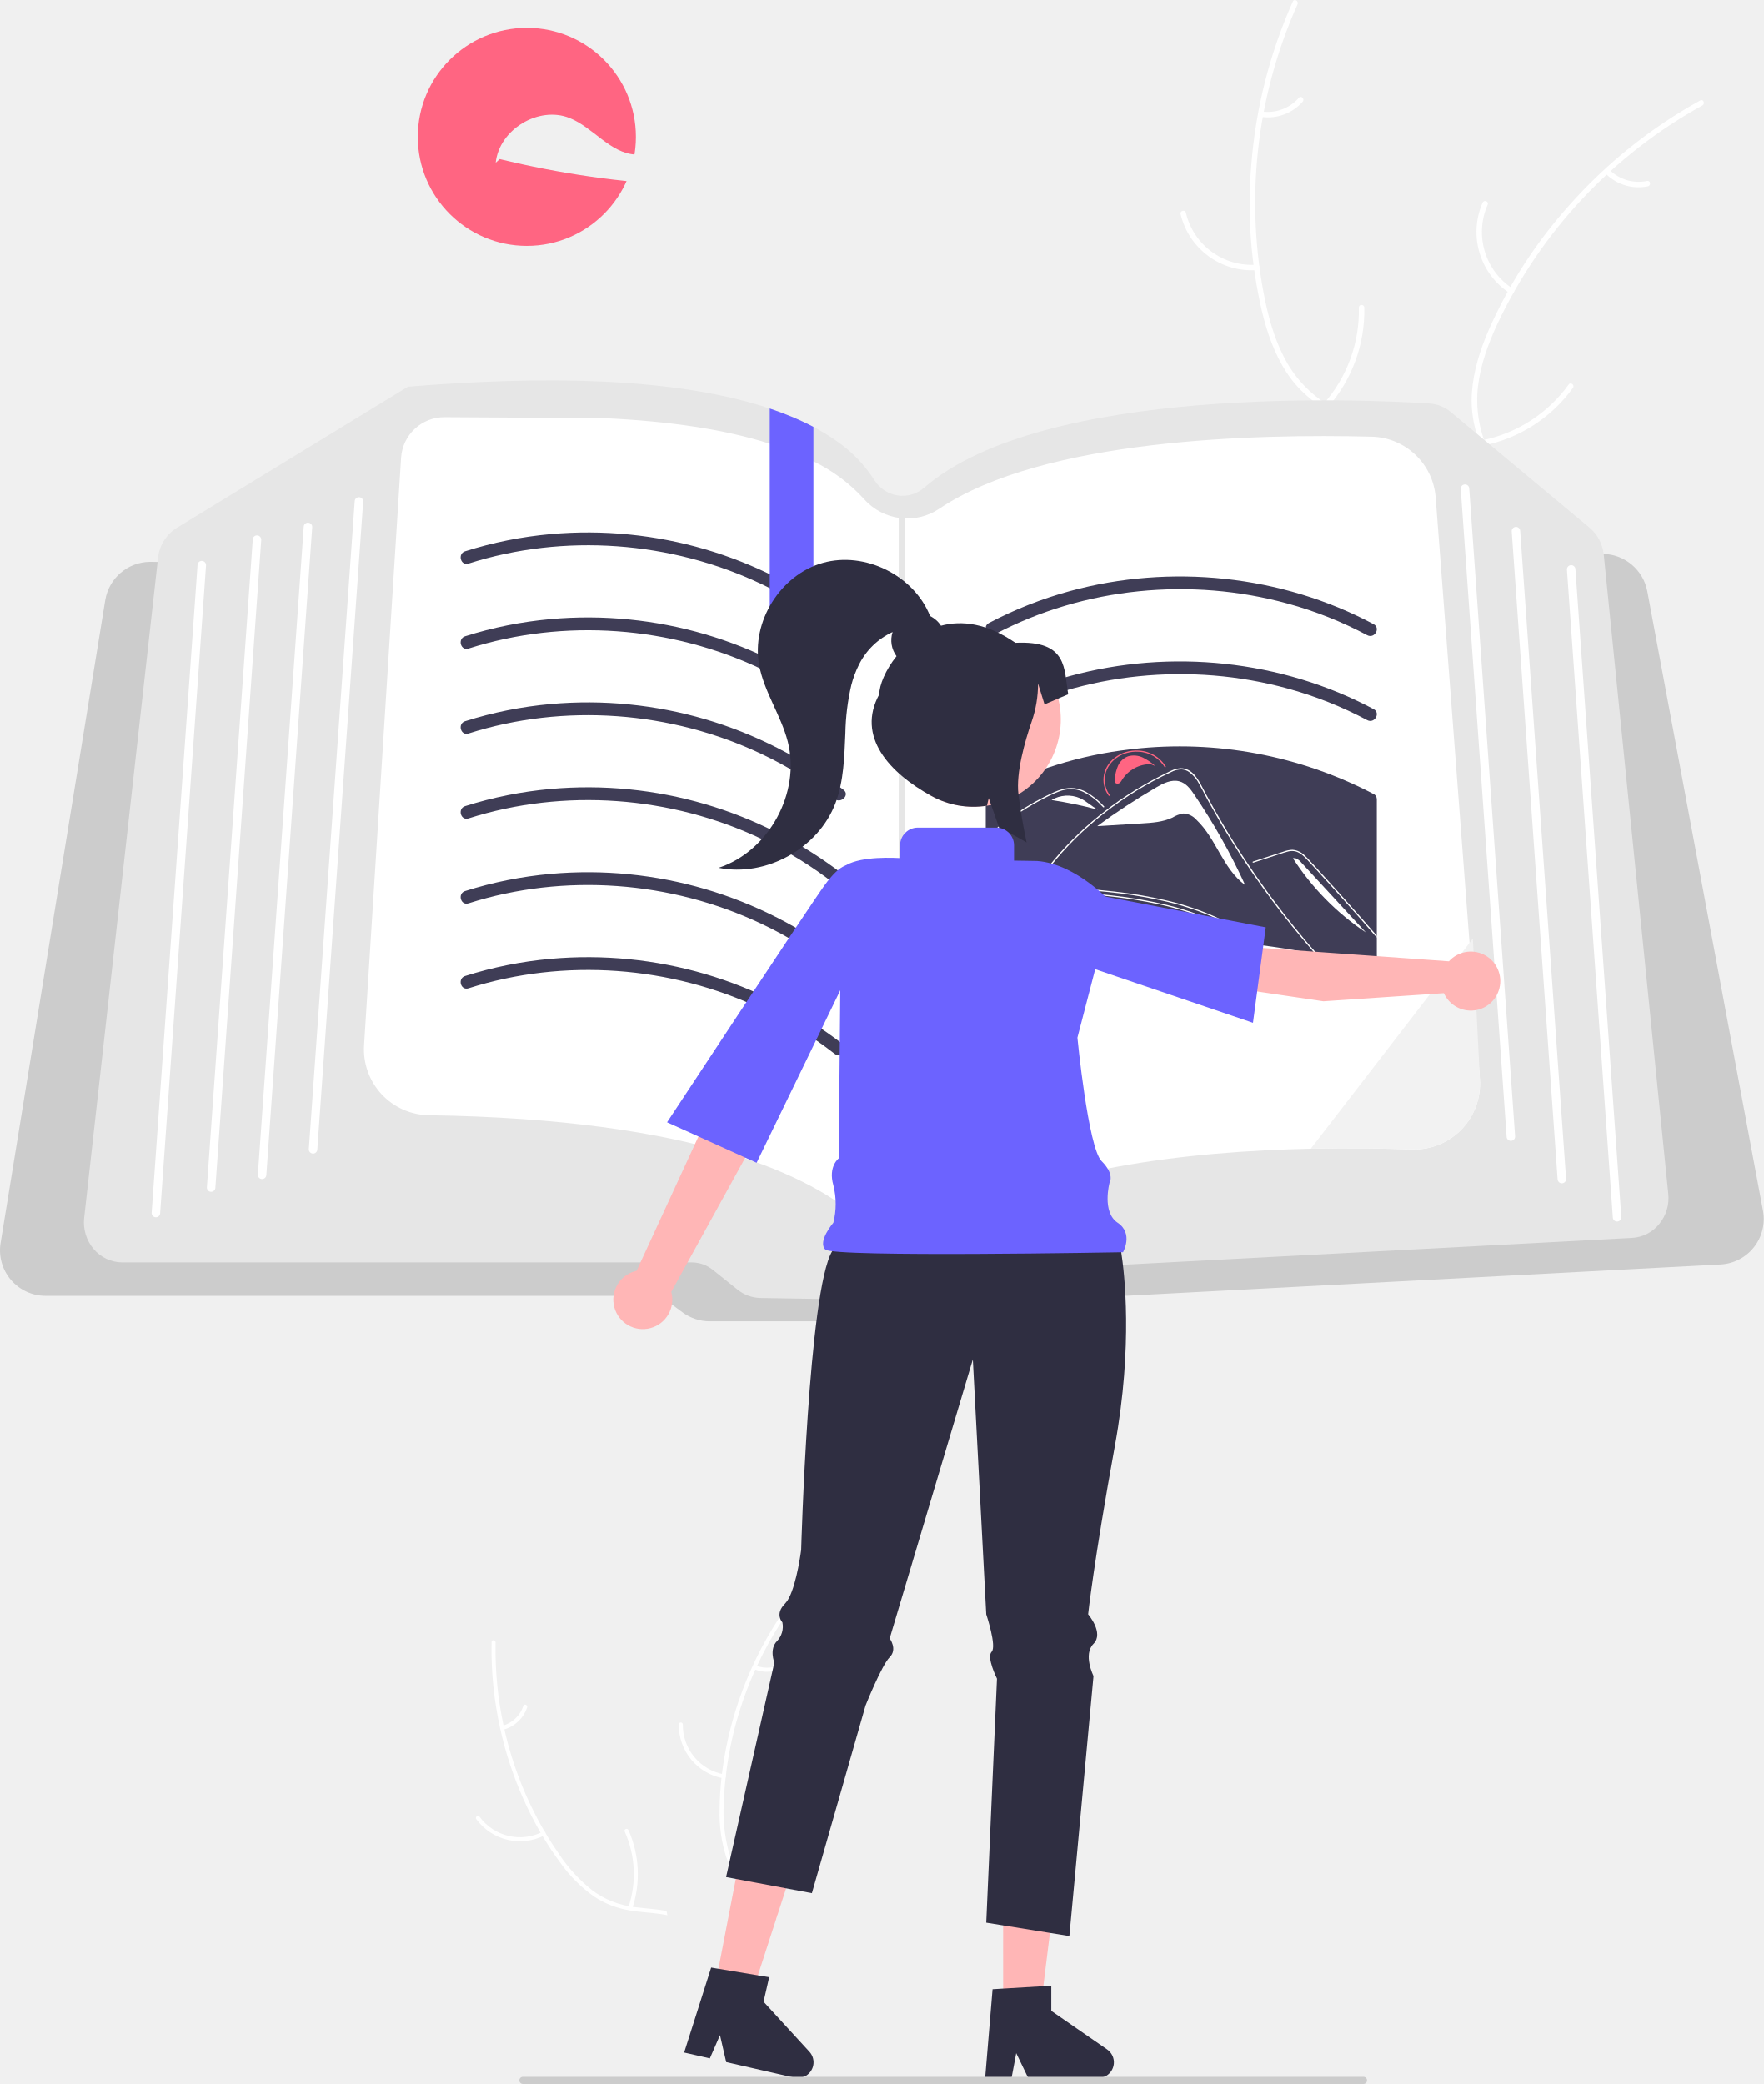
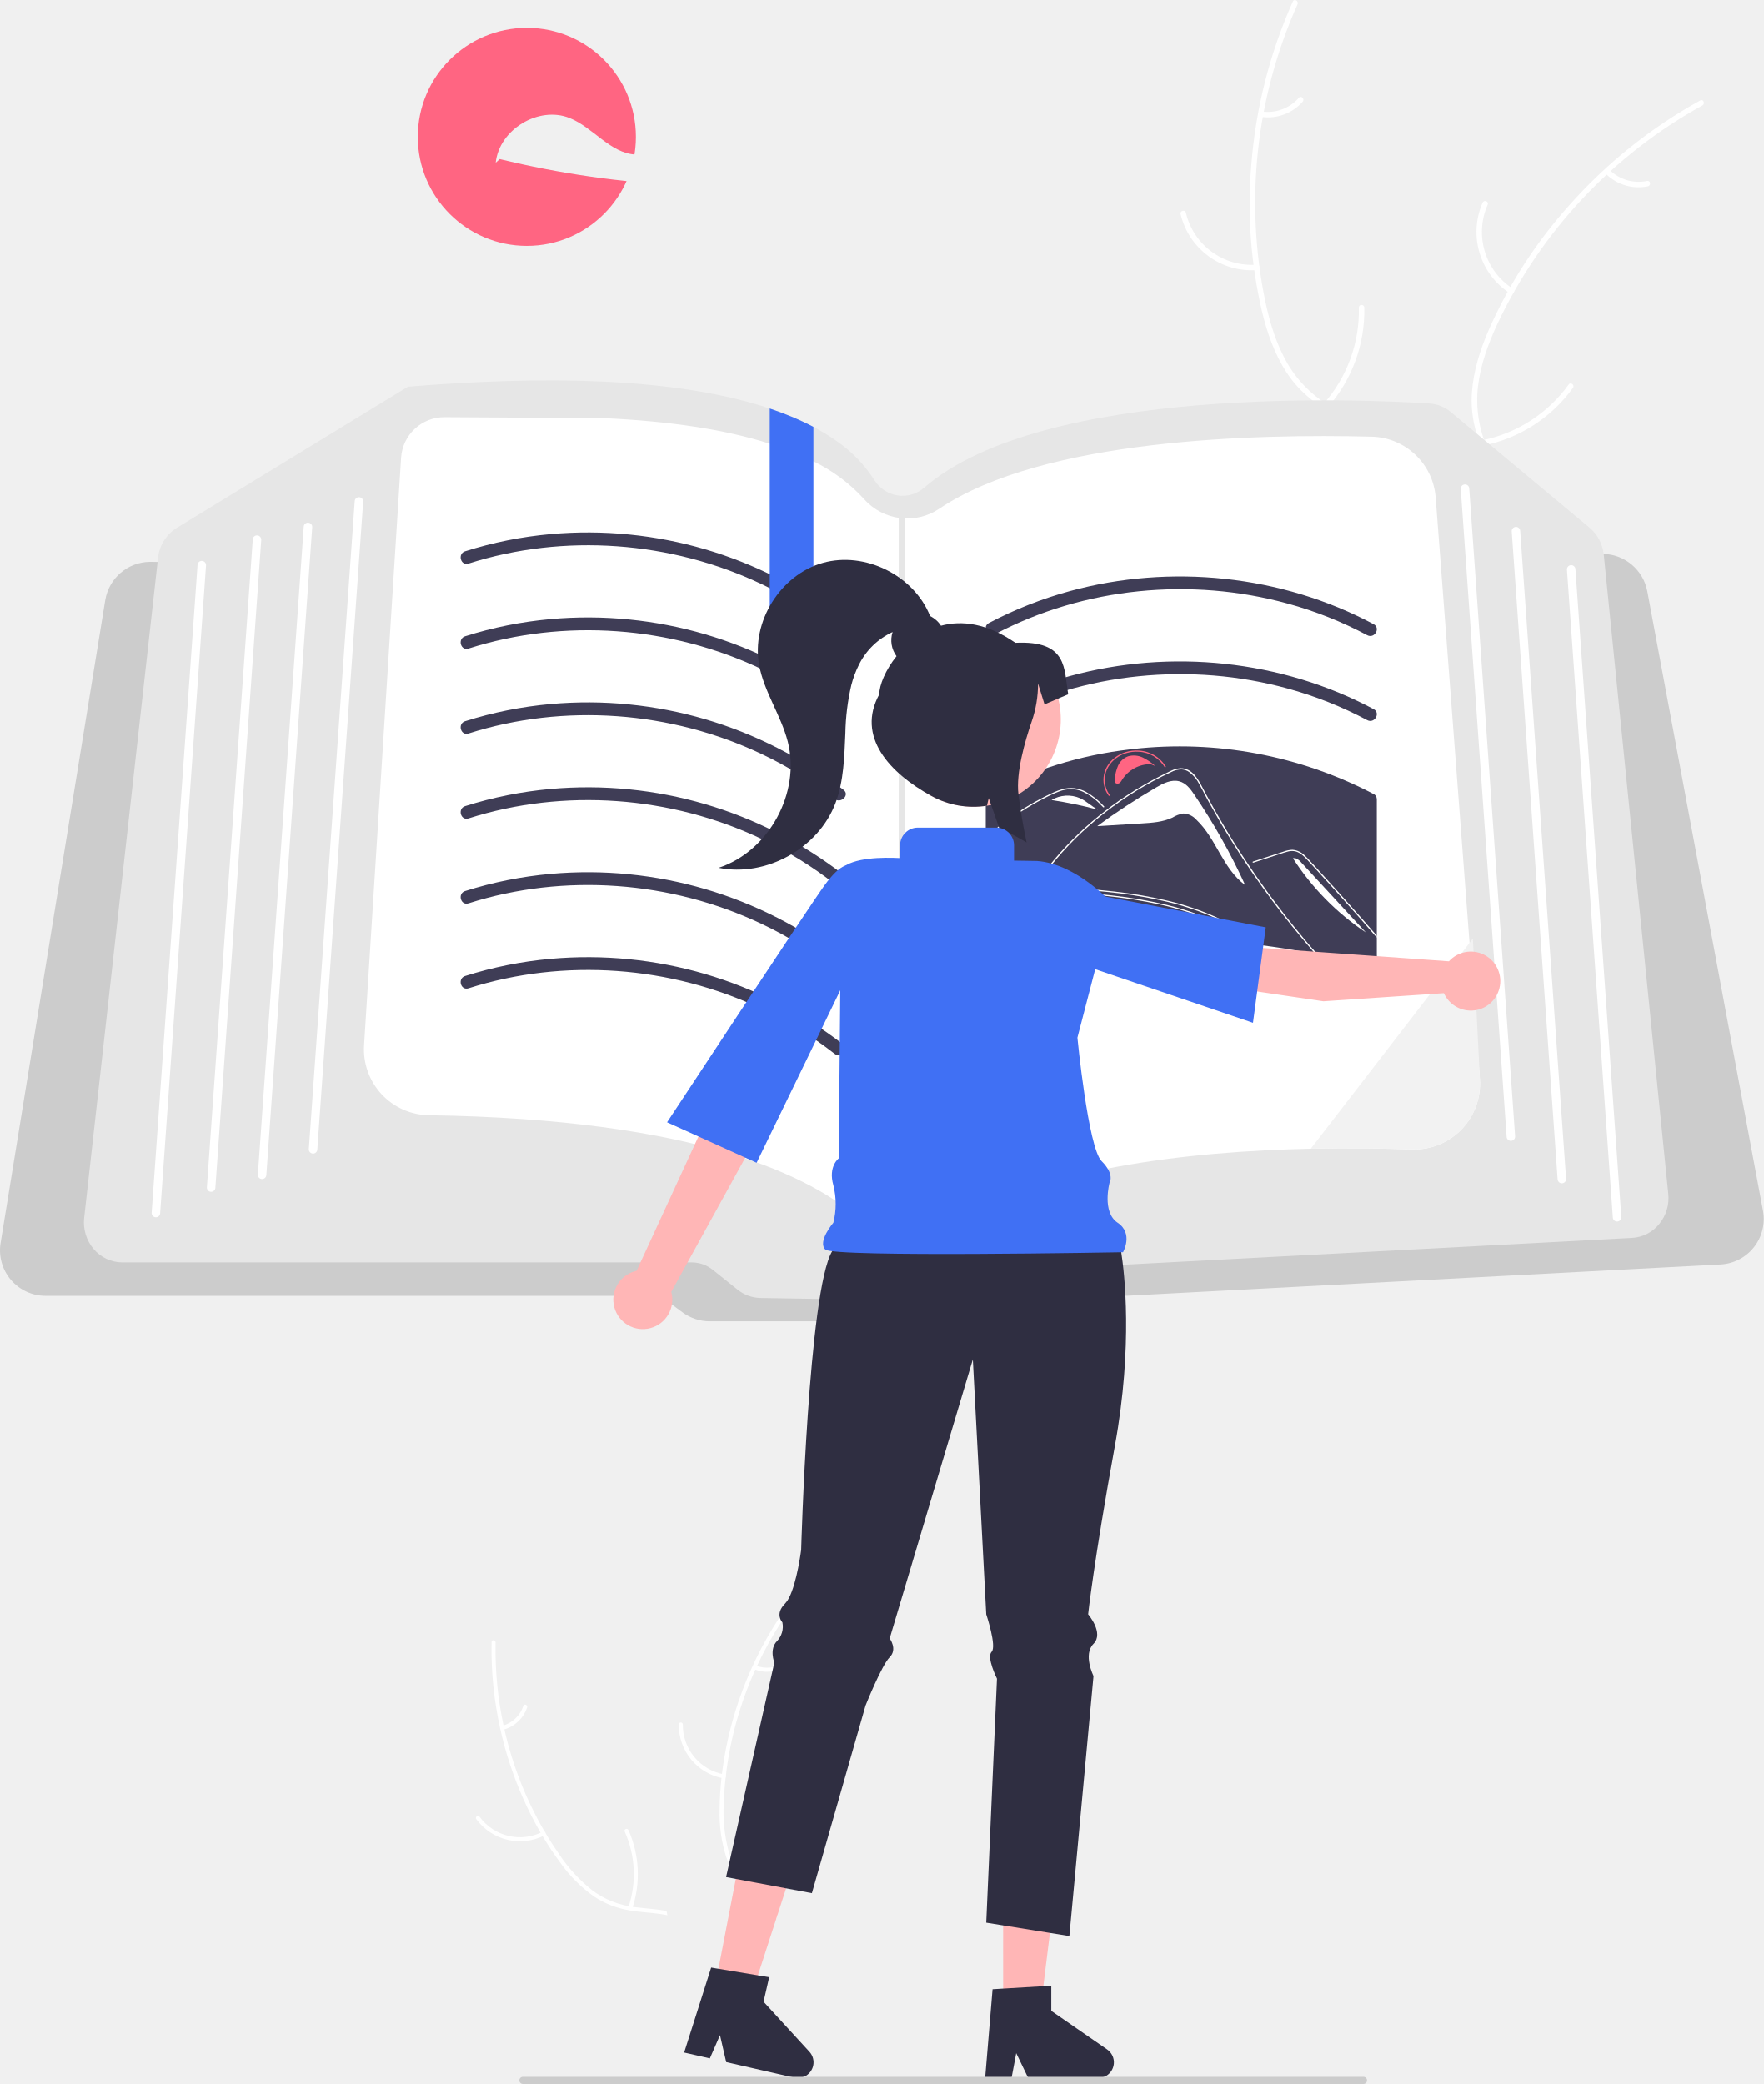
<svg xmlns="http://www.w3.org/2000/svg" data-name="Layer 1" width="588.141" height="694.97" viewBox="0 0 588.141 694.97">
  <path d="M562.42,761.875l-1.87,8.18.45.49c-.1.25-.2.5-.32.75a57.644,57.644,0,0,1-3.4,6.52c-1.68,2.79-3.56,5.48-5.51,8.12-1.07,1.46-2.17,2.91-3.27,4.35a1.207,1.207,0,0,1-.1.14.879.879,0,0,1,.05-.15l-.36-.08-2.07-8.98-.63,1.42v.01l-1.02,2.35c.08.43.16.85.26,1.27-.01-.01-.01-.03-.02-.04-.01-.01-.01-.01-.01-.02-.13-.28-.27-.55-.4-.83l-1.56,3.58-3.16-.72c-1.66-.86-3.32-1.73-4.97-2.63-22.54-12.23-43.41-27.84-57.46-49.09a96.904,96.904,0,0,1-12.51-27.53c-5.33-19.42-4.41-40.32,5.29-57.67a.01.01,0,0,1,.01-.01q.36-.66.75-1.32c.19.5.37,1,.57,1.5v.01a136.268,136.268,0,0,0,9.41,19.65c.28.49.56.98.86,1.46a140.976,140.976,0,0,0,34.32,38.94,1.059,1.059,0,0,0,.12.1,1.437,1.437,0,0,0,.15.11q4.59,3.6,9.49,6.77v.01c2.55,1.66,5.17,3.23,7.83,4.72,5.67,3.16,11.84,6.2,17.14,9.99,5.15,3.67,9.49,8.04,11.8,13.89.18.47.35.94.5,1.41l-4.12,12.71Z" transform="translate(-305.9296 -102.515)" fill="#f0f0f0" />
  <path d="M545.39,782.635v.01l-1.02,2.35c-1.54-8.56.29-17.61-.98-26.28-.14-.97-.32-1.94-.55-2.9-1.3-5.48-4.27-10.61-9.55-13.06a21.848,21.848,0,0,0-4.82-1.55c-3.28-.7-6.7-.85-10.01-1.24-.83-.1-1.65-.21-2.45-.36a30.089,30.089,0,0,1-11.98-4.63,47.72,47.72,0,0,1-11.4-11.46,102.333,102.333,0,0,1-5.75-8.66c-.24-.38-.46-.77-.69-1.16a121.345,121.345,0,0,1-10.13-22.6,118.532,118.532,0,0,1-3.36-12.24,121.368,121.368,0,0,1-2.87-27.54.01.01,0,0,1,.01-.01c-.01-.42,0-.84.01-1.26.02-.86,1.35-.67,1.33.19-.01.42-.02.83-.02,1.25v.01a120.888,120.888,0,0,0,2.67,26.4c.1.44.2.88.29,1.32a119.712,119.712,0,0,0,13.47,34.19c.07.12.14.24.22.36,1.45,2.47,3.01,4.87,4.65,7.22a51.898,51.898,0,0,0,10.98,11.92,28.666,28.666,0,0,0,12.16,5.27c.44.08.88.16,1.33.23.35.06.71.11,1.07.15,3.37.42,6.83.58,10.18,1.22a26.991,26.991,0,0,1,4.47,1.25,18.152,18.152,0,0,1,10.32,10.68,31.583,31.583,0,0,1,1.82,7.25c.11.81.19,1.62.26,2.44v.01c.1,1.32.15,2.65.17,3.98.02,1.66-.01,3.32-.05,4.97A85.303,85.303,0,0,0,545.39,782.635Z" transform="translate(-305.9296 -102.515)" fill="#fff" />
  <path d="M487.449,714.575A18.018,18.018,0,0,1,464.755,709.159c-.509-.699.554-1.523,1.064-.822a16.684,16.684,0,0,0,21.121,4.995c.769-.395,1.275.85.51,1.244Z" transform="translate(-305.9296 -102.515)" fill="#fff" />
  <path d="M515.47,738.575a34.728,34.728,0,0,0-1.23-25.279c-.355-.79.889-1.299,1.244-.51a36.123,36.123,0,0,1,1.226,26.308c-.279.821-1.517.297-1.24-.519Z" transform="translate(-305.9296 -102.515)" fill="#fff" />
  <path d="M473.442,678.019a10.199,10.199,0,0,0,7.022-6.659c.268-.824,1.506-.3,1.24.519a11.429,11.429,0,0,1-7.752,7.384.695.695,0,0,1-.877-.367.675.675,0,0,1,.367-.877Z" transform="translate(-305.9296 -102.515)" fill="#fff" />
  <path d="M548.34,790.505c.02-.03.04-.05.06-.08-.04.12-.08.24-.11.37Z" transform="translate(-305.9296 -102.515)" fill="#f0f0f0" />
  <path d="M578.07,728.945l-1.4,4.9-8.6-1.61-2.85,8.79-.49,1.51-1.95,6.01-4.12,12.71,3.76.62-1.87,8.18.45.49.14.15.93,1.02,5.66,6.18-15.48,13.25-2.48-.57-1.27-.29a1.207,1.207,0,0,1-.1.14.879.879,0,0,1,.05-.15l-.36-.08-2.07-8.98-.63,1.42v.01l-1.02,2.35c.08.43.16.85.26,1.27-.01-.01-.01-.03-.02-.04-.01-.01-.01-.01-.01-.02-.13-.28-.27-.55-.4-.83-1.98-4.13-3.87-8.32-5.62-12.56a184.486,184.486,0,0,1-10.11-31.61c-.1-.47-.21-.94-.29-1.42v-.01a131.234,131.234,0,0,1-2.67-21.24v-.01a114.851,114.851,0,0,1,.12-11.73,96.392,96.392,0,0,1,6.57-29.43c.02-.05.04-.09.06-.14,7.13-17.94,19.68-33.5,36.74-41.79.71-.36,1.44-.7,2.17-1.02h.02l.01-.01c.46-.2.91-.39,1.37-.59-.15.52-.31,1.04-.45,1.57a133.75,133.75,0,0,0-4.32,21.35v.01c-.08.55-.15,1.12-.21,1.68v.01a141.584,141.584,0,0,0,4.02,51.96c.01.05.03.09.04.14A135.988,135.988,0,0,0,578.07,728.945Z" transform="translate(-305.9296 -102.515)" fill="#f0f0f0" />
  <path d="M562.07,771.715c-.79,1.06-1.6,2.09-2.42,3.12-.79.99-1.58,1.98-2.37,2.98a57.418,57.418,0,0,0-5.51,8.12,28.472,28.472,0,0,0-2,4.64l-1.27-.29a1.207,1.207,0,0,1-.1.14.879.879,0,0,1,.05-.15c2.33-7.28,7.63-12.92,12.23-18.98.16-.2.31-.4.46-.6Z" transform="translate(-305.9296 -102.515)" fill="#fff" />
  <path d="M572.9,634.375c-.26.33-.53.67-.78,1.01q-2.925,3.795-5.53,7.83a117.992,117.992,0,0,0-8.22,14.85c-.19.4-.38.81-.56,1.22a119.263,119.263,0,0,0-9.84,35.44c-.02.12-.03.23-.04.35q-.495,4.29-.64,8.61a51.782,51.782,0,0,0,1.59,16.12c.2.69.42,1.37.66,2.03a27.345,27.345,0,0,0,2.25,4.65,27.923,27.923,0,0,0,2.14,3.09c.47.6.96,1.19,1.48,1.76.3.33.61.66.92.99.26.25.51.51.77.76,2.7,2.62,5.68,5.05,8.12,7.94l-.49,1.51c-2.35-2.98-5.38-5.45-8.11-8.05a37.897,37.897,0,0,1-4.66-5.28c-.18-.26-.37-.52-.54-.79a26.749,26.749,0,0,1-2.39-4.29c-.34-.75-.65-1.52-.93-2.32a47.893,47.893,0,0,1-2.2-16,103.415,103.415,0,0,1,.62-10.39c.04-.45.09-.89.15-1.34a121.638,121.638,0,0,1,5.52-24.14,122.66,122.66,0,0,1,13.76-28.18q2.475-3.765,5.25-7.35c.24-.33.49-.65.75-.98C572.48,632.745,573.43,633.695,572.9,634.375Z" transform="translate(-305.9296 -102.515)" fill="#fff" />
  <path d="M547.146,695.541A18.018,18.018,0,0,1,532.287,677.554a.673.673,0,0,1,1.344-.016,16.684,16.684,0,0,0,13.857,16.704c.852.147.506,1.447-.341,1.3Z" transform="translate(-305.9296 -102.515)" fill="#fff" />
  <path d="M555.07,731.574a34.728,34.728,0,0,0,14.238-20.924c.192-.844,1.492-.502,1.3.341a36.123,36.123,0,0,1-14.86,21.743c-.716.487-1.39-.676-.678-1.161Z" transform="translate(-305.9296 -102.515)" fill="#fff" />
  <path d="M557.972,657.92a10.199,10.199,0,0,0,9.616-1.089c.71-.496,1.383.668.678,1.161a11.429,11.429,0,0,1-10.636,1.228.695.695,0,0,1-.479-.821.675.675,0,0,1,.821-.479Z" transform="translate(-305.9296 -102.515)" fill="#fff" />
  <path d="M700.53,214.443c-7.571-40.52,4.349-86.619,37.479-111.145a189.922,189.922,0,0,0,39.593,124.238c10.634,13.63,23.881,27.683,23.47,44.966-.256,10.754-6.072,20.772-13.736,28.32-7.665,7.548-17.106,12.989-26.435,18.346l-1.452,2.259C732.103,290.582,708.101,254.963,700.53,214.443Z" transform="translate(-305.9296 -102.515)" fill="#f0f0f0" />
  <path d="M738.612,103.917a162.333,162.333,0,0,0-10.717,99.3c1.533,7.147,3.71,14.264,7.402,20.614a40.094,40.094,0,0,0,15.147,14.692c5.782,3.341,12.082,6.088,16.951,10.776,5.132,4.941,7.417,11.685,7.227,18.732-.233,8.621-3.55,16.645-7.067,24.378-3.904,8.586-8.096,17.443-7.842,27.097.031,1.17-1.786,1.149-1.817-.019-.441-16.796,11.702-30.284,14.408-46.4,1.263-7.52.266-15.466-5.021-21.295-4.623-5.097-11.118-7.936-17.001-11.268-6.177-3.499-11.436-7.821-15.345-13.813-3.999-6.13-6.459-13.177-8.168-20.253a157.491,157.491,0,0,1-3.57-49.094A165.211,165.211,0,0,1,737.053,102.983c.476-1.065,2.032-.124,1.559.933Z" transform="translate(-305.9296 -102.515)" fill="#fff" />
  <path d="M725.024,192.593a24.355,24.355,0,0,1-25.409-18.681c-.266-1.138,1.491-1.604,1.757-.465a22.552,22.552,0,0,0,23.671,17.329c1.166-.088,1.14,1.73-.019,1.817Z" transform="translate(-305.9296 -102.515)" fill="#fff" />
  <path d="M747.29,237.215a46.942,46.942,0,0,0,11.766-32.123c-.027-1.17,1.79-1.149,1.817.019a48.827,48.827,0,0,1-12.312,33.402c-.778.875-2.045-.428-1.271-1.298Z" transform="translate(-305.9296 -102.515)" fill="#fff" />
  <path d="M726.812,139.707a13.786,13.786,0,0,0,12.247-4.598c.767-.885,2.033.419,1.271,1.298a15.448,15.448,0,0,1-13.537,5.117.939.939,0,0,1-.899-.918.913.913,0,0,1,.918-.899Z" transform="translate(-305.9296 -102.515)" fill="#fff" />
  <path d="M873.491,136.813c-.463.566-.926,1.132-1.386,1.713a181.556,181.556,0,0,0-16.617,24.316c-.387.654-.77,1.323-1.137,1.988A191.4,191.4,0,0,0,832.019,231.665a185.874,185.874,0,0,0-1.704,28.19c.205,13.018,1.462,27.117-2.528,39.09a31.886,31.886,0,0,1-1.436,3.676L762.317,323.023c-.169-.027-.334-.039-.503-.065l-2.519.931c-.042-.486-.074-.99-.116-1.476-.025-.282-.036-.568-.062-.849-.012-.189-.024-.379-.046-.549-.004-.063-.008-.126-.008-.175-.022-.17-.024-.33-.042-.486-.19-2.82-.367-5.644-.513-8.478-.005-.015-.005-.015.005-.034-1.099-21.584-.406-43.45,3.584-64.515.12-.634.235-1.282.385-1.925a177.365,177.365,0,0,1,7.844-27.861,156.799,156.799,0,0,1,6.323-14.551,130.389,130.389,0,0,1,23.669-33.193c19.103-19.443,44.212-32.561,71.117-32.974C872.124,136.815,872.798,136.809,873.491,136.813Z" transform="translate(-305.9296 -102.515)" fill="#f0f0f0" />
  <path d="M873.606,137.672a162.333,162.333,0,0,0-68.342,72.833c-3.079,6.63-5.626,13.623-6.501,20.916a40.094,40.094,0,0,0,3.248,20.85c2.605,6.148,5.981,12.136,7.046,18.81,1.123,7.035-1.113,13.796-5.507,19.307-5.377,6.743-12.856,11.152-20.319,15.21-8.287,4.505-16.966,9.053-22.576,16.914-.68.952-2.118-.158-1.439-1.109,9.76-13.676,27.577-17.135,39.44-28.374,5.536-5.244,9.524-12.188,8.813-20.026-.622-6.853-4.099-13.031-6.79-19.233-2.826-6.513-4.423-13.13-3.936-20.268.498-7.302,2.776-14.409,5.673-21.089a157.491,157.491,0,0,1,26.707-41.348,165.211,165.211,0,0,1,43.801-35.078c1.021-.563,1.697,1.124.683,1.684Z" transform="translate(-305.9296 -102.515)" fill="#fff" />
  <path d="M809.368,200.294a24.355,24.355,0,0,1-9.041-30.214c.473-1.069,2.156-.383,1.682.687a22.552,22.552,0,0,0,8.467,28.088c.984.632-.131,2.067-1.109,1.439Z" transform="translate(-305.9296 -102.515)" fill="#fff" />
  <path d="M800.28,249.328a46.942,46.942,0,0,0,28.735-18.565c.683-.95,2.121.16,1.439,1.109a48.827,48.827,0,0,1-29.941,19.257c-1.149.23-1.376-1.573-.233-1.802Z" transform="translate(-305.9296 -102.515)" fill="#fff" />
  <path d="M842.636,159.144a13.786,13.786,0,0,0,12.547,3.702c1.145-.245,1.371,1.559.233,1.802a15.449,15.449,0,0,1-13.889-4.065.939.939,0,0,1-.165-1.274.913.913,0,0,1,1.274-.165Z" transform="translate(-305.9296 -102.515)" fill="#fff" />
  <path d="M462.006,166.037c-3.538-2.498-7.409-5.102-11.739-4.998-10.479.252-16.129,15.614-26.598,15.074-6.676-.345-11.108-7.126-17.324-9.586-8.093-3.201-18.391,3.06-19.274,11.718l1.039-.951a250.932,250.932,0,0,0,96.135,4.441Q473.125,173.886,462.006,166.037Z" transform="translate(-305.9296 -102.515)" fill="#f0f0f0" />
  <circle cx="175.683" cy="45.637" r="36.363" fill="#ff6582" />
  <path d="M566.729,141.206c-4.509-3.183-9.443-6.502-14.961-6.369-13.355.321-20.555,19.899-33.896,19.21-8.508-.439-14.156-9.082-22.078-12.216-10.314-4.08-23.438,3.899-24.563,14.933L472.555,155.552a319.791,319.791,0,0,0,122.515,5.66Q580.9,151.209,566.729,141.206Z" transform="translate(-305.9296 -102.515)" fill="#f0f0f0" />
  <path d="M893.812,506.234l-38.589-206.619a15.305,15.305,0,0,0-14.534-12.385q-.468-.01-.936,0l-26.288.943-2.829.104-13.12.472-2.829.097-8.439.305L616.083,295.26c-.257.014-.52.014-.777.007l-38.131-.797-14.111-.291-.451-.007-10.415-.222-90.755-1.886-24.062-.506-11.864-.243-2.843-.062-13.529-.277-2.836-.062-13.841-.284-2.836-.062-15.207-.319-2.385-.049-13.563-.284-2.143-.042h-.312a15.263,15.263,0,0,0-14.992,12.745l-34.9,214.406a15.182,15.182,0,0,0,14.985,17.627H521.541a13.889,13.889,0,0,1,8.196,2.704l3.8,2.815a15.32,15.32,0,0,0,9.035,2.982H660.69a15.091,15.091,0,0,0,10.741-4.452,13.778,13.778,0,0,1,9.014-4.015l199.234-10.498a15.183,15.183,0,0,0,14.132-17.953Z" transform="translate(-305.9296 -102.515)" fill="#ccc" />
  <path d="M862.234,500.617l-21.51-213.11c-.007-.09-.021-.187-.035-.277a13.533,13.533,0,0,0-4.701-8.744l-46.272-38.547a12.276,12.276,0,0,0-7.135-2.85c-21.17-1.359-128.796-6.393-168.522,28.091a10.936,10.936,0,0,1-8.89,2.552,11.136,11.136,0,0,1-7.711-5.173,45.57,45.57,0,0,0-13.002-13.258,69.163,69.163,0,0,0-7.281-4.417c-2.226-1.172-4.646-2.309-7.281-3.405-2.268-.943-4.688-1.851-7.281-2.718-13.445-4.493-31.419-7.85-55.439-8.973-9.964-.472-20.796-.534-32.189-.194-10.401.305-21.454.936-32.847,1.879l-.166.007-77.088,47.063a13.431,13.431,0,0,0-6.248,9.958l-.16,1.415-24.478,218.712a13.718,13.718,0,0,0,3.155,10.408,12.585,12.585,0,0,0,9.562,4.466H536.658a11.178,11.178,0,0,1,6.941,2.462l8.293,6.643a12.539,12.539,0,0,0,7.607,2.76l83.516,1.366h.201a12.454,12.454,0,0,0,6.026-1.567l16.108-8.945a11.121,11.121,0,0,1,4.785-1.387l180.012-9.507a12.512,12.512,0,0,0,9.077-4.646A13.568,13.568,0,0,0,862.234,500.617Z" transform="translate(-305.9296 -102.515)" fill="#e6e6e6" />
  <path d="M799.4,462.185l-2.52-33.17-10.63-139.86-1.58-20.69a21.924,21.924,0,0,0-21.36-20.31c-38.95-1-109.48.76-144.09,23.95a19.188,19.188,0,0,1-25.11-3.1,55.807,55.807,0,0,0-16.94-12.65,95.548,95.548,0,0,0-14.56-5.86q-21.975-7.02-55.46-8.53l-52.98-.31h-.09a14.442,14.442,0,0,0-14.4,13.53l-2.3,36.37-10.05,159.5a21.975,21.975,0,0,0,21.63,23.36c88.93,1.32,127.78,20.09,144.72,35.59a21.967,21.967,0,0,0,26.9,2.18c30.75-20.14,81.87-25.74,122.56-26.61,12.46-.26,23.94-.09,33.56.25a21.974,21.974,0,0,0,22.7-23.64Z" transform="translate(-305.9296 -102.515)" fill="#fff" />
  <path d="M357.914,508.448c-.033,0-.068-.001-.101-.004a1.416,1.416,0,0,1-1.313-1.512l15.301-216.053a1.399,1.399,0,0,1,1.512-1.313,1.416,1.416,0,0,1,1.313,1.512L359.325,507.131A1.415,1.415,0,0,1,357.914,508.448Z" transform="translate(-305.9296 -102.515)" fill="#fff" />
  <path d="M376.328,499.949c-.033,0-.068-.001-.101-.004a1.416,1.416,0,0,1-1.313-1.512l15.301-216.053a1.399,1.399,0,0,1,1.512-1.313,1.416,1.416,0,0,1,1.313,1.512L377.739,498.632A1.415,1.415,0,0,1,376.328,499.949Z" transform="translate(-305.9296 -102.515)" fill="#fff" />
  <path d="M393.325,495.7c-.033,0-.068-.001-.101-.004a1.416,1.416,0,0,1-1.313-1.512l15.301-216.053a1.399,1.399,0,0,1,1.512-1.313,1.416,1.416,0,0,1,1.313,1.512L394.736,494.383A1.415,1.415,0,0,1,393.325,495.7Z" transform="translate(-305.9296 -102.515)" fill="#fff" />
  <path d="M410.322,487.202c-.033,0-.068-.001-.101-.004a1.416,1.416,0,0,1-1.313-1.512l15.301-216.053a1.399,1.399,0,0,1,1.512-1.313,1.416,1.416,0,0,1,1.313,1.512L411.732,485.885A1.415,1.415,0,0,1,410.322,487.202Z" transform="translate(-305.9296 -102.515)" fill="#fff" />
  <path d="M845.157,509.864c.033,0,.068-.001.101-.004a1.416,1.416,0,0,0,1.313-1.512L831.27,292.296a1.399,1.399,0,0,0-1.512-1.313,1.416,1.416,0,0,0-1.313,1.512L843.746,508.547A1.415,1.415,0,0,0,845.157,509.864Z" transform="translate(-305.9296 -102.515)" fill="#fff" />
  <path d="M826.744,497.116c.033,0,.068-.001.101-.004a1.416,1.416,0,0,0,1.313-1.512L812.856,279.548a1.399,1.399,0,0,0-1.512-1.313,1.416,1.416,0,0,0-1.313,1.512L825.333,495.8A1.415,1.415,0,0,0,826.744,497.116Z" transform="translate(-305.9296 -102.515)" fill="#fff" />
  <path d="M809.747,482.952c.033,0,.068-.001.101-.004a1.416,1.416,0,0,0,1.313-1.512L795.859,265.384a1.399,1.399,0,0,0-1.512-1.313,1.416,1.416,0,0,0-1.313,1.512L808.336,481.636A1.415,1.415,0,0,0,809.747,482.952Z" transform="translate(-305.9296 -102.515)" fill="#fff" />
  <path d="M462.146,290.461c31.927-10.186,67.546-7.489,97.792,6.861a128.767,128.767,0,0,1,24.302,14.968c2.127,1.67,5.155-1.317,3.005-3.005a139.187,139.187,0,0,0-97.705-28.652,133.698,133.698,0,0,0-28.523,5.73c-2.595.828-1.486,4.932,1.13,4.097Z" transform="translate(-305.9296 -102.515)" fill="#3f3d56" />
  <path d="M637.83,313.938c29.684-15.602,65.23-19.005,97.504-10.148a128.52,128.52,0,0,1,26.512,10.541c2.412,1.287,4.561-2.38,2.145-3.669-30.76-16.413-67.684-20.192-101.274-11.042a133.657,133.657,0,0,0-27.031,10.649c-2.422,1.273-.276,4.942,2.145,3.669Z" transform="translate(-305.9296 -102.515)" fill="#3f3d56" />
  <path d="M637.83,342.266c29.684-15.602,65.23-19.005,97.504-10.148a128.52,128.52,0,0,1,26.512,10.541c2.412,1.287,4.561-2.38,2.145-3.669-30.76-16.413-67.684-20.192-101.274-11.042a133.657,133.657,0,0,0-27.031,10.649c-2.422,1.273-.276,4.942,2.145,3.669Z" transform="translate(-305.9296 -102.515)" fill="#3f3d56" />
  <path d="M765.03,369.075a1.821,1.821,0,0,0-1.047-1.761,139.35,139.35,0,0,0-80.222-15.026c-.173.014-.333.042-.52.055h-.007a4.255,4.255,0,0,0-.506.076,134.223,134.223,0,0,0-47.042,14.499,2.144,2.144,0,0,0-1.047,1.845v52.846a2.144,2.144,0,0,0,2.69,2.039c.652-.187,1.304-.367,1.969-.541a210.62,210.62,0,0,1,45.35-7.094c.326-.014.652-.028.992-.042A237.569,237.569,0,0,1,723.05,417.316a7.8,7.8,0,0,1,.777.083c.638.069,1.29.146,1.928.229.257.028.499.055.735.097,2.482.312,4.944.666,7.413,1.047q5.346.853,10.693,1.9c.222.042.451.097.68.139,5.721,1.137,11.414,2.455,17.079,3.911a2.153,2.153,0,0,0,2.69-2.053V369.158A.176.176,0,0,0,765.03,369.075Z" transform="translate(-305.9296 -102.515)" fill="#3f3d56" />
  <path d="M687.092,355.169a6.988,6.988,0,0,0-5.007-.44,5.934,5.934,0,0,0-3.335,3.136,15.083,15.083,0,0,0-1.098,4.314c-.088.584-.093,1.321.493,1.593a1.243,1.243,0,0,0,1.261-.25,3.727,3.727,0,0,0,.738-1.03,11.215,11.215,0,0,1,9.474-5.151l1.569.625A18.58,18.58,0,0,0,687.092,355.169Z" transform="translate(-305.9296 -102.515)" fill="#ff6582" />
  <path d="M704.07,367.349c-1.217-1.792-2.66-3.706-4.919-4.291-2.616-.678-5.304.669-7.584,1.997a221.541,221.541,0,0,0-19.666,12.898l.007.07,14.675-.901c3.534-.217,7.19-.464,10.313-1.952a9.726,9.726,0,0,1,3.684-1.372,6.156,6.156,0,0,1,4.267,2.056c6.763,6.411,8.721,16.214,16.308,21.846A206.082,206.082,0,0,0,704.07,367.349Z" transform="translate(-305.9296 -102.515)" fill="#fff" />
  <path d="M685.642,415.97c-.34.014-.666.028-.991.043-2.365-.85-4.787-1.601-7.238-2.252-1.587-.425-3.201-.807-4.816-1.133-1.827-.396-3.668-.708-5.51-.977a88.115,88.115,0,0,0-10.581-.892.192.192,0,1,1,0-.382c.453,0,.906.014,1.346.043a88.233,88.233,0,0,1,10.595,1.034c1.827.297,3.654.651,5.468,1.048,1.643.368,3.286.779,4.901,1.232Q682.278,414.71,685.642,415.97Z" transform="translate(-305.9296 -102.515)" fill="#fff" />
  <path d="M726.492,417.727c-.241-.043-.482-.071-.737-.099-.977-.807-1.969-1.572-3.003-2.323-1.289-.935-2.62-1.813-3.98-2.635a70.671,70.671,0,0,0-9.405-4.787,93.786,93.786,0,0,0-15.892-5.014,158.136,158.136,0,0,0-18.795-2.946c-6.317-.652-12.663-1.048-19.008-1.445-.269-.014-.283-.411,0-.397.793.057,1.587.099,2.394.156,6.416.397,12.833.85,19.207,1.572a146.425,146.425,0,0,1,18.767,3.258,91.28,91.28,0,0,1,15.382,5.283,69.942,69.942,0,0,1,8.272,4.405c1.685,1.062,3.315,2.196,4.872,3.399C725.217,416.664,725.868,417.174,726.492,417.727Z" transform="translate(-305.9296 -102.515)" fill="#fff" />
  <path d="M723.829,417.401a7.695,7.695,0,0,0-.779-.085c-.297-.241-.609-.467-.921-.694a64.779,64.779,0,0,0-6.813-4.263,72.166,72.166,0,0,0-6.587-3.159,92.525,92.525,0,0,0-15.892-5.014,158.107,158.107,0,0,0-18.796-2.946c-6.317-.652-12.663-1.048-19.008-1.445-.269-.028-.269-.411,0-.397.807.057,1.6.099,2.394.156,6.416.396,12.833.85,19.207,1.572a146.394,146.394,0,0,1,18.767,3.258,90.804,90.804,0,0,1,15.382,5.283c1.87.85,3.697,1.771,5.482,2.776A57.987,57.987,0,0,1,723.829,417.401Z" transform="translate(-305.9296 -102.515)" fill="#fff" />
  <path d="M745.273,420.814c-.227-.043-.453-.099-.68-.142-.255-.269-.496-.552-.737-.836q-1.827-2.103-3.612-4.249c-4.688-5.581-9.136-11.331-13.328-17.195q-5.397-7.521-10.241-15.34c-1.544-2.465-3.031-4.957-4.49-7.479q-1.7-2.932-3.315-5.878c-.312-.567-.609-1.133-.906-1.7-.694-1.332-1.388-2.677-2.125-3.994a11.288,11.288,0,0,0-3.428-4.079,5.016,5.016,0,0,0-2.436-.836,7.366,7.366,0,0,0-3.513.906A114.45,114.45,0,0,0,674.184,373.662a107.685,107.685,0,0,0-18.102,17.889c-.17.198-.538.014-.382-.198.637-.793,1.289-1.586,1.94-2.365A108.58,108.58,0,0,1,674.764,372.713c.014-.014.043-.028.057-.042.552-.439,1.105-.864,1.671-1.275a115.922,115.922,0,0,1,10.935-7.139q2.889-1.679,5.906-3.187c.496-.255,1.006-.51,1.515-.751.51-.255,1.02-.496,1.53-.737a8.338,8.338,0,0,1,3.244-.892c3.938-.057,5.963,3.909,7.365,6.586.439.836.893,1.671,1.332,2.507,1.7,3.159,3.47,6.303,5.312,9.405,1.119,1.926,2.28,3.839,3.456,5.737,1.685,2.705,3.413,5.382,5.212,8.045a.014.014,0,0,0,.014.014c2.082,3.144,4.249,6.232,6.487,9.306q5.758,7.882,12.068,15.411Q743.036,418.293,745.273,420.814Z" transform="translate(-305.9296 -102.515)" fill="#fff" />
  <path d="M765.046,414.568v.651c-1.402-1.643-2.833-3.272-4.249-4.901q-.892-1.02-1.785-2.04-3.782-4.292-7.606-8.555c-2.564-2.833-5.128-5.666-7.72-8.484-.623-.68-1.246-1.36-1.884-2.04a14.663,14.663,0,0,0-1.657-1.587,6.15,6.15,0,0,0-2.025-1.119,5.077,5.077,0,0,0-2.606-.028c-.978.227-1.912.581-2.861.878-.978.326-1.941.637-2.918.949-1.955.637-3.895,1.275-5.85,1.912a.194.194,0,0,1-.255-.113.197.197,0,0,1,.142-.269c.482-.156.977-.312,1.473-.468,1.969-.651,3.923-1.289,5.892-1.926.977-.326,1.954-.637,2.932-.949a8.763,8.763,0,0,1,2.833-.567,6.409,6.409,0,0,1,4.164,1.955c.609.567,1.162,1.161,1.714,1.771q.977,1.062,1.955,2.125,3.93,4.292,7.804,8.612,3.888,4.334,7.706,8.683.276.319.552.637C762.228,411.31,763.63,412.939,765.046,414.568Z" transform="translate(-305.9296 -102.515)" fill="#fff" />
  <path d="M694.74,358.259l-.392.171a10.691,10.691,0,0,0-8.636-5.229c-5.799-.412-10.893,3.453-11.356,8.614a8.53,8.53,0,0,0,1.724,5.938l-.364.215a8.884,8.884,0,0,1-1.796-6.184c.482-5.375,5.787-9.399,11.826-8.97A11.133,11.133,0,0,1,694.74,358.259Z" transform="translate(-305.9296 -102.515)" fill="#ff6582" />
  <path d="M666.086,368.702a10.459,10.459,0,0,0-9.525.606,150.152,150.152,0,0,1,15.456,3.211C669.909,371.419,668.26,369.696,666.086,368.702Z" transform="translate(-305.9296 -102.515)" fill="#fff" />
  <path d="M656.532,369.303l-.573.415c.194-.145.395-.281.602-.41Z" transform="translate(-305.9296 -102.515)" fill="#fff" />
  <path d="M739.926,390.223a4.788,4.788,0,0,0-2.063-1.533l-.805.028A85.054,85.054,0,0,0,761.387,413.476Q750.656,401.85,739.926,390.223Z" transform="translate(-305.9296 -102.515)" fill="#fff" />
  <path d="M673.791,371.708c-.228-.227-.455-.453-.685-.68a19.891,19.891,0,0,0-6.249-4.572,10.001,10.001,0,0,0-3.798-.784,11.985,11.985,0,0,0-3.943.766c-.594.211-1.174.451-1.746.706-.653.293-1.295.605-1.934.92q-1.799.886-3.551,1.85-3.486,1.918-6.754,4.128-1.694,1.146-3.318,2.368-1.51,1.135-2.96,2.33c-.207.17-.515-.105-.309-.275.255-.211.512-.421.77-.628q1.091-.878,2.218-1.723,2.054-1.543,4.214-2.966,3.359-2.215,6.95-4.129,1.794-.956,3.638-1.832c.371-.176.747-.348,1.126-.512a19.281,19.281,0,0,1,2.678-.97,10.644,10.644,0,0,1,4.044-.354,11.419,11.419,0,0,1,3.731,1.149,24.482,24.482,0,0,1,6.186,4.932C674.286,371.619,673.979,371.895,673.791,371.708Z" transform="translate(-305.9296 -102.515)" fill="#fff" />
  <path d="M462.146,318.79c31.927-10.186,67.546-7.489,97.792,6.861a128.767,128.767,0,0,1,24.302,14.968c2.127,1.67,5.155-1.317,3.005-3.005a139.187,139.187,0,0,0-97.705-28.652,133.698,133.698,0,0,0-28.523,5.73c-2.595.828-1.486,4.932,1.13,4.097Z" transform="translate(-305.9296 -102.515)" fill="#3f3d56" />
  <path d="M462.146,347.118c31.927-10.186,67.546-7.489,97.792,6.861a128.767,128.767,0,0,1,24.302,14.968c2.127,1.67,5.155-1.317,3.005-3.005a139.187,139.187,0,0,0-97.705-28.652,133.698,133.698,0,0,0-28.523,5.73c-2.595.828-1.486,4.932,1.13,4.097Z" transform="translate(-305.9296 -102.515)" fill="#3f3d56" />
  <path d="M462.146,375.446c31.927-10.186,67.546-7.489,97.792,6.861a128.767,128.767,0,0,1,24.302,14.968c2.127,1.67,5.155-1.317,3.005-3.005a139.187,139.187,0,0,0-97.705-28.652,133.698,133.698,0,0,0-28.523,5.73c-2.595.828-1.486,4.932,1.13,4.097Z" transform="translate(-305.9296 -102.515)" fill="#3f3d56" />
  <path d="M462.146,403.774c31.927-10.186,67.546-7.489,97.792,6.861a128.767,128.767,0,0,1,24.302,14.968c2.127,1.67,5.155-1.317,3.005-3.005a139.187,139.187,0,0,0-97.705-28.652,133.698,133.698,0,0,0-28.523,5.73c-2.595.828-1.486,4.932,1.13,4.097Z" transform="translate(-305.9296 -102.515)" fill="#3f3d56" />
  <path d="M462.146,432.102c31.927-10.186,67.546-7.489,97.792,6.861A128.767,128.767,0,0,1,584.24,453.931c2.127,1.67,5.155-1.317,3.005-3.005a139.187,139.187,0,0,0-97.705-28.652,133.698,133.698,0,0,0-28.523,5.73c-2.595.828-1.486,4.932,1.13,4.097Z" transform="translate(-305.9296 -102.515)" fill="#3f3d56" />
-   <path d="M577.175,244.883v79.397c0,1.352-2.358,2.482-5.54,2.788-.555.055-1.137.083-1.74.083a14.507,14.507,0,0,1-5.145-.839,6.628,6.628,0,0,1-.888-.423c-.791-.465-1.248-1.012-1.248-1.609v-85.52c2.593.867,5.013,1.775,7.281,2.718C572.529,242.574,574.949,243.711,577.175,244.883Z" transform="translate(-305.9296 -102.515)" fill="#6c63ff" />
+   <path d="M577.175,244.883v79.397c0,1.352-2.358,2.482-5.54,2.788-.555.055-1.137.083-1.74.083a14.507,14.507,0,0,1-5.145-.839,6.628,6.628,0,0,1-.888-.423c-.791-.465-1.248-1.012-1.248-1.609v-85.52c2.593.867,5.013,1.775,7.281,2.718C572.529,242.574,574.949,243.711,577.175,244.883Z" transform="translate(-305.9296 -102.515)" fill="#4070f4" />
  <rect x="299.684" y="169.592" width="2.08" height="256.83" fill="#e6e6e6" />
  <path d="M793.35,479.075a22.02,22.02,0,0,1-16.65,6.75c-9.62-.34-21.1-.51-33.56-.25l-.07-.06,54-70,2.33,46.67A22.022,22.022,0,0,1,793.35,479.075Z" transform="translate(-305.9296 -102.515)" fill="#f2f2f2" />
  <polygon points="352.991 621.21 350.111 644.59 347.911 662.36 347.031 669.53 334.511 669.53 334.511 663.16 334.501 642.08 334.501 621.21 352.991 621.21" fill="#ffb6b6" />
  <polygon points="265.691 618.76 262.141 629.72 259.291 638.51 258.801 640.02 256.851 646.03 252.731 658.74 250.681 665.07 239.291 662.87 238.381 662.7 239.121 658.88 239.571 656.55 244.551 630.73 245.361 626.57 245.491 625.9 245.861 623.97 247.541 615.26 259.681 617.6 261.081 617.87 265.691 618.76" fill="#ffb6b6" />
  <path d="M677.73,584.495c-7.16,39.35-8.95,56.34-8.95,56.34s5.37,6.26,1.79,9.84,0,10.73,0,10.73l-8.05,86.75-6.48-1.05-15.61-2.51-5.63-.91,3.58-81.38s-3.58-7.16-1.79-8.95c1.79-1.79-1.79-12.52-1.79-12.52l-4.47-84.96-27.73,93.01s2.69,3.58,0,6.26c-2.68,2.68-8.04,16.1-8.04,16.1l-16.49,57.7-1.4,4.9-8.6-1.61-9.36-1.76-1.72-.32-3.06-.58-1.97-.37-.67-.12-3.24-.61.98-4.35.51-2.29,13.95-61.96.32-1.43.34-1.51s-1.79-4.47.89-7.16a6.988,6.988,0,0,0,1.79-6.26,2.441,2.441,0,0,1-.24-.3,3.712,3.712,0,0,1-.64-1.46c-.24-1.12-.03-2.69,1.78-4.5a7.636,7.636,0,0,0,1.27-1.82c2.72-5.15,4.09-16.06,4.09-16.06s2.42-86.41,10.34-99.61a4.269,4.269,0,0,1,1.29-1.45c8.94-5.36,94.79,0,94.79,0s.12.62.31,1.8C680.85,526.745,683.8,551.115,677.73,584.495Z" transform="translate(-305.9296 -102.515)" fill="#2f2e41" />
  <path id="fa90ba82-4976-41ea-9b03-d8a96d925ef6-354" data-name="Path 2938" d="M674.917,425.746l2.507-15.101,46.163,7.769,65.496,4.686a9.837,9.837,0,1,1-1.677,10.624l-40.17,2.703Z" transform="translate(-305.9296 -102.515)" fill="#ffb6b6" />
-   <path id="fb44d525-e05f-4433-9150-930b9a652ce4-355" data-name="Path 2946" d="M640.41,415.294l3.259-13.481s17.7-3.258,31.694-.141l52.645,10.103-4.261,31.823Z" transform="translate(-305.9296 -102.515)" fill="#6c63ff" />
+   <path id="fb44d525-e05f-4433-9150-930b9a652ce4-355" data-name="Path 2946" d="M640.41,415.294l3.259-13.481s17.7-3.258,31.694-.141l52.645,10.103-4.261,31.823Z" transform="translate(-305.9296 -102.515)" fill="#4070f4" />
  <path id="ed2da19a-1c50-4597-bafc-ed19ebf50383-356" data-name="Path 2948" d="M518.217,526.299l29.453-63.984L569.164,417.046l18.641,10.971L529.775,533.34a9.837,9.837,0,1,1-12.071-6.917q.255-.069.513-.125Z" transform="translate(-305.9296 -102.515)" fill="#ffb6b6" />
-   <path id="a46ff28a-e8a9-4d92-ab46-12a75733fdc3-357" data-name="Path 2949" d="M603.159,397.65l-14.296-6.559s-2.535-.88-8.001,6.689-52.491,78.991-52.491,78.991L558.232,490.269Z" transform="translate(-305.9296 -102.515)" fill="#6c63ff" />
+   <path id="a46ff28a-e8a9-4d92-ab46-12a75733fdc3-357" data-name="Path 2949" d="M603.159,397.65l-14.296-6.559s-2.535-.88-8.001,6.689-52.491,78.991-52.491,78.991L558.232,490.269Z" transform="translate(-305.9296 -102.515)" fill="#4070f4" />
  <path d="M675.1,785.965l-18.61-12.86V764.715l-2.65.16-13.4.8-3.53.21-2.44,29.22-.03.41h8.79l.08-.41,1.49-7.89,3.81,7.89.2.41h23.32a5.343,5.343,0,0,0,2.04-.41,5.237,5.237,0,0,0,.93-9.14Z" transform="translate(-305.9296 -102.515)" fill="#2f2e41" />
  <path d="M575.84,786.735l-8.11-8.84-5.66-6.18-.93-1.02-.14-.15-.45-.49,1.87-8.18-3.76-.62-13.16-2.19-.71-.11-1.4-.24-.32-.05-4.49,14.15-4.07,12.79-.44,1.4,5.41,1.23,3.16.72,1.56-3.58.17-.38,1.02-2.35v-.01l.63-1.42,2.07,8.98.36.08.05.01,1.27.29,2.48.57,17.34,3.96,1.23.28a5.262,5.262,0,0,0,6.27-3.95A5.226,5.226,0,0,0,575.84,786.735Z" transform="translate(-305.9296 -102.515)" fill="#2f2e41" />
  <path d="M656.1,356.394a29.057,29.057,0,0,1-19.67,14.56c-.46.1-.92.18-1.39.25a29.125,29.125,0,1,1,21.06-14.81Z" transform="translate(-305.9296 -102.515)" fill="#ffb6b6" />
  <path d="M644.52,316.864c-9.53-6.554-17.922-7.552-24.815-5.694a9.062,9.062,0,0,0-3.625-3.219c-5.376-13.547-21.738-21.683-35.78-17.728-14.132,3.981-23.883,19.635-21.224,34.074,1.648,8.95,7.281,16.701,9.546,25.515,4.386,17.063-6.313,36.608-23.05,42.108,15.847,3.182,33.29-6.498,38.975-21.628,2.761-7.349,2.928-15.373,3.279-23.216a76.969,76.969,0,0,1,1.979-16.076,34.349,34.349,0,0,1,2.558-6.845,23.424,23.424,0,0,1,11.21-10.876,8.941,8.941,0,0,0,1.306,8.049c-3.716,4.655-5.739,9.69-5.739,12.705-7.72,14.11,3.32,26.23,17.43,33.95a28.908,28.908,0,0,0,18.47,3.22l.59-2.52.8,2.27,2.67,7.61q4.62,2.235,9.16,4.9c-1.15-5.4-2.08-10.79-2.72-16.06-.886-7.173,2.203-17.851,4.432-24.345a38.331,38.331,0,0,0,2.099-12.44v-.185l2.17,6.97,7.9-3.37C660.67,325.604,662.14,316.034,644.52,316.864Z" transform="translate(-305.9296 -102.515)" fill="#2f2e41" />
-   <path d="M583.823,510.268a25.548,25.548,0,0,0,0-12.52c-1.789-6.26,1.789-8.943,1.789-8.943l.894-96.585c3.778-3.778,13.901-3.84,19.564-3.546v-4.253a5.906,5.906,0,0,1,5.906-5.906h26.189a5.906,5.906,0,0,1,5.906,5.906v5.098l7.681.121c13.376.996,25.079,14.206,25.079,14.206l-11.626,44.715s3.577,36.666,8.049,41.138c4.472,4.471,2.683,7.154,2.683,7.154s-2.683,9.837,2.683,13.415c5.366,3.577,1.789,9.837,1.789,9.837s-96.585,1.789-99.268-.894C578.457,516.528,583.823,510.268,583.823,510.268Z" transform="translate(-305.9296 -102.515)" fill="#6c63ff" />
+   <path d="M583.823,510.268a25.548,25.548,0,0,0,0-12.52c-1.789-6.26,1.789-8.943,1.789-8.943l.894-96.585c3.778-3.778,13.901-3.84,19.564-3.546v-4.253a5.906,5.906,0,0,1,5.906-5.906h26.189a5.906,5.906,0,0,1,5.906,5.906v5.098l7.681.121c13.376.996,25.079,14.206,25.079,14.206l-11.626,44.715s3.577,36.666,8.049,41.138c4.472,4.471,2.683,7.154,2.683,7.154s-2.683,9.837,2.683,13.415c5.366,3.577,1.789,9.837,1.789,9.837s-96.585,1.789-99.268-.894C578.457,516.528,583.823,510.268,583.823,510.268Z" transform="translate(-305.9296 -102.515)" fill="#4070f4" />
  <path d="M761.78,796.295a1.186,1.186,0,0,1-1.19,1.19h-280.29a1.19,1.19,0,1,1,0-2.38h280.29A1.187,1.187,0,0,1,761.78,796.295Z" transform="translate(-305.9296 -102.515)" fill="#ccc" />
</svg>
